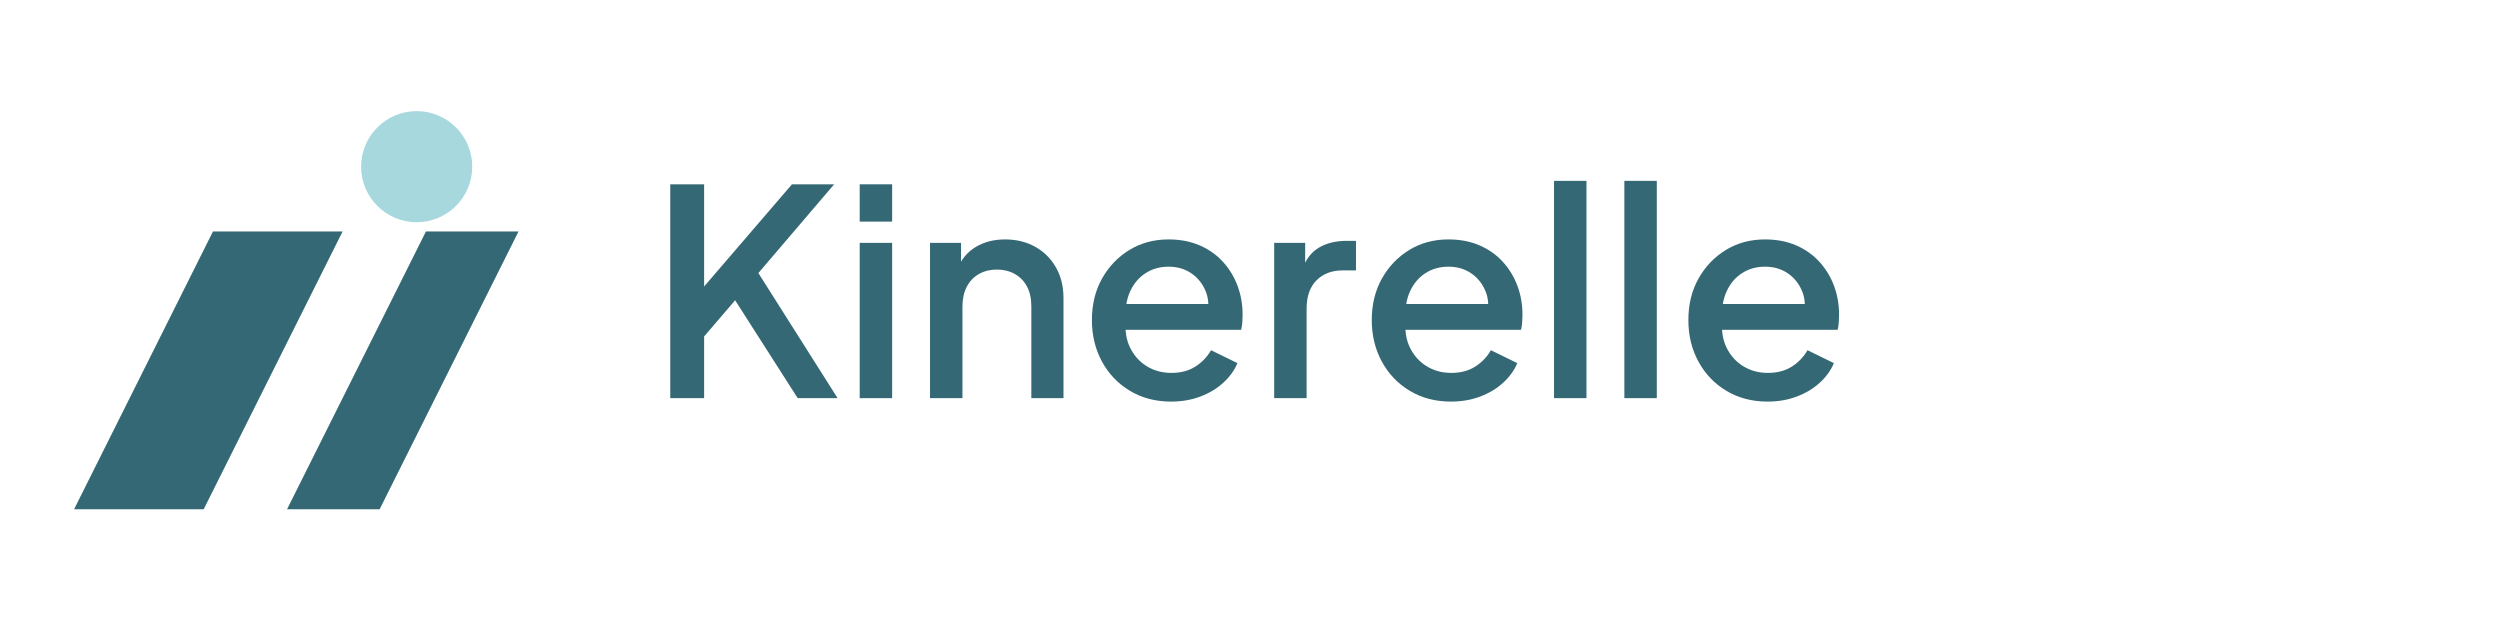
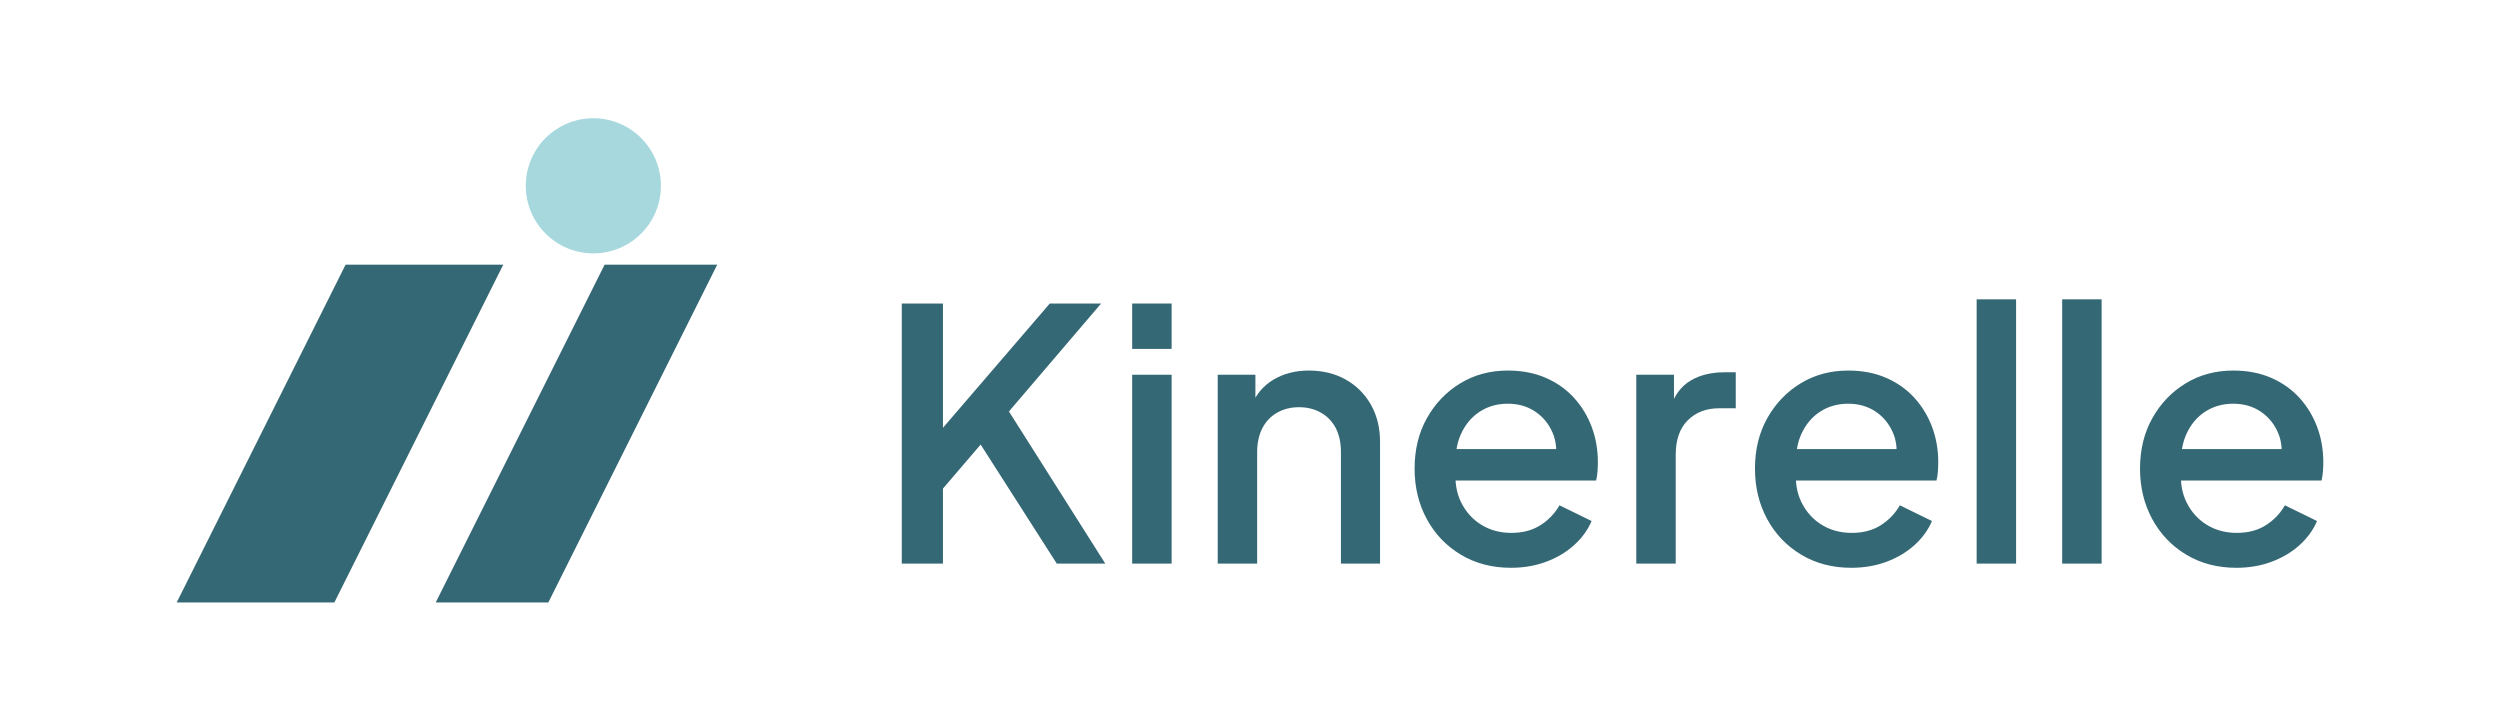
- <svg xmlns="http://www.w3.org/2000/svg" viewBox="0 0 270 68" role="img" aria-label="Kinerelle">
-   <g transform="translate(0 8)">
+ <svg xmlns="http://www.w3.org/2000/svg" viewBox="0 0 222 64" role="img" aria-label="Kinerelle">
+   <g transform="translate(7.69 6.5)">
    <g id="movement-symbol">
      <path d="M8 47 23 17h14L22 47Zm23 0 15-30h10L41 47Z" fill="#356875" />
      <circle cx="45" cy="10" r="6" fill="#A6D8DE" />
    </g>
-     <path d="M72.387 35.0V11.905H76.045V24.429L75.084 24.057L85.531 11.905H90.088L80.85 22.724L81.036 20.12L90.46 35.0H86.151L79.393 24.429L76.045 28.335V35.0Z" fill="#356875" />
-     <path d="M92.847 35.0V18.229H96.35V35.0ZM92.847 15.935V11.905H96.35V15.935Z" fill="#356875" />
-     <path d="M100.442 35.0V18.229H103.79V21.515L103.387 21.081Q104.007 19.5 105.371 18.678Q106.735 17.857 108.533 17.857Q110.393 17.857 111.819 18.663Q113.245 19.469 114.051 20.895Q114.857 22.321 114.857 24.181V35.0H111.385V25.111Q111.385 23.84 110.92 22.956Q110.455 22.073 109.602 21.593Q108.75 21.112 107.665 21.112Q106.58 21.112 105.727 21.593Q104.875 22.073 104.41 22.972Q103.945 23.871 103.945 25.111V35.0Z" fill="#356875" />
-     <path d="M126.482 35.372Q123.971 35.372 122.034 34.209Q120.096 33.047 119.011 31.047Q117.926 29.048 117.926 26.568Q117.926 24.026 119.026 22.073Q120.127 20.12 121.987 18.989Q123.847 17.857 126.203 17.857Q128.094 17.857 129.582 18.508Q131.07 19.159 132.093 20.291Q133.116 21.422 133.659 22.879Q134.201 24.336 134.201 25.979Q134.201 26.382 134.17 26.816Q134.139 27.25 134.046 27.622H120.685V24.832H132.062L130.388 26.103Q130.698 24.584 130.187 23.391Q129.675 22.197 128.637 21.5Q127.598 20.802 126.203 20.802Q124.808 20.802 123.723 21.5Q122.638 22.197 122.049 23.483Q121.46 24.77 121.584 26.599Q121.429 28.304 122.065 29.575Q122.7 30.846 123.862 31.559Q125.025 32.272 126.513 32.272Q128.032 32.272 129.101 31.59Q130.171 30.908 130.791 29.823L133.643 31.218Q133.147 32.396 132.108 33.341Q131.07 34.287 129.629 34.829Q128.187 35.372 126.482 35.372Z" fill="#356875" />
-     <path d="M137.611 35.0V18.229H140.959V21.608L140.649 21.112Q141.207 19.469 142.447 18.741Q143.687 18.012 145.423 18.012H146.446V21.205H144.989Q143.253 21.205 142.183 22.274Q141.114 23.344 141.114 25.328V35.0Z" fill="#356875" />
-     <path d="M156.707 35.372Q154.196 35.372 152.258 34.209Q150.321 33.047 149.236 31.047Q148.151 29.048 148.151 26.568Q148.151 24.026 149.252 22.073Q150.352 20.12 152.212 18.989Q154.072 17.857 156.428 17.857Q158.319 17.857 159.807 18.508Q161.295 19.159 162.318 20.291Q163.341 21.422 163.884 22.879Q164.426 24.336 164.426 25.979Q164.426 26.382 164.395 26.816Q164.364 27.25 164.271 27.622H150.91V24.832H162.287L160.613 26.103Q160.923 24.584 160.411 23.391Q159.9 22.197 158.862 21.5Q157.823 20.802 156.428 20.802Q155.033 20.802 153.948 21.5Q152.863 22.197 152.274 23.483Q151.685 24.77 151.809 26.599Q151.654 28.304 152.29 29.575Q152.925 30.846 154.088 31.559Q155.25 32.272 156.738 32.272Q158.257 32.272 159.327 31.59Q160.396 30.908 161.016 29.823L163.868 31.218Q163.372 32.396 162.334 33.341Q161.295 34.287 159.853 34.829Q158.412 35.372 156.707 35.372Z" fill="#356875" />
-     <path d="M167.836 35.0V11.533H171.339V35.0Z" fill="#356875" />
-     <path d="M175.431 35.0V11.533H178.934V35.0Z" fill="#356875" />
-     <path d="M190.9 35.372Q188.389 35.372 186.452 34.209Q184.514 33.047 183.429 31.047Q182.344 29.048 182.344 26.568Q182.344 24.026 183.445 22.073Q184.545 20.12 186.405 18.989Q188.265 17.857 190.621 17.857Q192.512 17.857 194 18.508Q195.488 19.159 196.511 20.291Q197.534 21.422 198.077 22.879Q198.619 24.336 198.619 25.979Q198.619 26.382 198.588 26.816Q198.557 27.25 198.464 27.622H185.103V24.832H196.48L194.806 26.103Q195.116 24.584 194.605 23.391Q194.093 22.197 193.055 21.5Q192.016 20.802 190.621 20.802Q189.226 20.802 188.141 21.5Q187.056 22.197 186.467 23.483Q185.878 24.77 186.002 26.599Q185.847 28.304 186.483 29.575Q187.118 30.846 188.281 31.559Q189.443 32.272 190.931 32.272Q192.45 32.272 193.52 31.59Q194.589 30.908 195.209 29.823L198.061 31.218Q197.565 32.396 196.527 33.341Q195.488 34.287 194.047 34.829Q192.605 35.372 190.9 35.372Z" fill="#356875" />
+     <g id="wordmark" transform="translate(0 .548)">
+       <path d="M72.387 43.0V19.905H76.045V32.429L75.084 32.057L85.531 19.905H90.088L80.85 30.724L81.036 28.12L90.46 43.0H86.151L79.393 32.429L76.045 36.335V43.0Z" fill="#356875" />
+       <path d="M92.847 43.0V26.229H96.35V43.0ZM92.847 23.935V19.905H96.35V23.935Z" fill="#356875" />
+       <path d="M100.442 43.0V26.229H103.79V29.515L103.387 29.081Q104.007 27.5 105.371 26.678Q106.735 25.857 108.533 25.857Q110.393 25.857 111.819 26.663Q113.245 27.469 114.051 28.895Q114.857 30.321 114.857 32.181V43.0H111.385V33.111Q111.385 31.84 110.92 30.956Q110.455 30.073 109.602 29.593Q108.75 29.112 107.665 29.112Q106.58 29.112 105.727 29.593Q104.875 30.073 104.41 30.972Q103.945 31.871 103.945 33.111V43.0Z" fill="#356875" />
+       <path d="M126.482 43.372Q123.971 43.372 122.034 42.209Q120.096 41.047 119.011 39.047Q117.926 37.048 117.926 34.568Q117.926 32.026 119.026 30.073Q120.127 28.12 121.987 26.989Q123.847 25.857 126.203 25.857Q128.094 25.857 129.582 26.508Q131.07 27.159 132.093 28.291Q133.116 29.422 133.659 30.879Q134.201 32.336 134.201 33.979Q134.201 34.382 134.17 34.816Q134.139 35.25 134.046 35.622H120.685V32.832H132.062L130.388 34.103Q130.698 32.584 130.187 31.391Q129.675 30.197 128.637 29.5Q127.598 28.802 126.203 28.802Q124.808 28.802 123.723 29.5Q122.638 30.197 122.049 31.483Q121.46 32.77 121.584 34.599Q121.429 36.304 122.065 37.575Q122.7 38.846 123.862 39.559Q125.025 40.272 126.513 40.272Q128.032 40.272 129.101 39.59Q130.171 38.908 130.791 37.823L133.643 39.218Q133.147 40.396 132.108 41.341Q131.07 42.287 129.629 42.829Q128.187 43.372 126.482 43.372Z" fill="#356875" />
+       <path d="M137.611 43.0V26.229H140.959V29.608L140.649 29.112Q141.207 27.469 142.447 26.741Q143.687 26.012 145.423 26.012H146.446V29.205H144.989Q143.253 29.205 142.183 30.274Q141.114 31.344 141.114 33.328V43.0Z" fill="#356875" />
+       <path d="M156.707 43.372Q154.196 43.372 152.258 42.209Q150.321 41.047 149.236 39.047Q148.151 37.048 148.151 34.568Q148.151 32.026 149.252 30.073Q150.352 28.12 152.212 26.989Q154.072 25.857 156.428 25.857Q158.319 25.857 159.807 26.508Q161.295 27.159 162.318 28.291Q163.341 29.422 163.884 30.879Q164.426 32.336 164.426 33.979Q164.426 34.382 164.395 34.816Q164.364 35.25 164.271 35.622H150.91V32.832H162.287L160.613 34.103Q160.923 32.584 160.411 31.391Q159.9 30.197 158.862 29.5Q157.823 28.802 156.428 28.802Q155.033 28.802 153.948 29.5Q152.863 30.197 152.274 31.483Q151.685 32.77 151.809 34.599Q151.654 36.304 152.29 37.575Q152.925 38.846 154.088 39.559Q155.25 40.272 156.738 40.272Q158.257 40.272 159.327 39.59Q160.396 38.908 161.016 37.823L163.868 39.218Q163.372 40.396 162.334 41.341Q161.295 42.287 159.853 42.829Q158.412 43.372 156.707 43.372Z" fill="#356875" />
+       <path d="M167.836 43.0V19.533H171.339V43.0Z" fill="#356875" />
+       <path d="M175.431 43.0V19.533H178.934V43.0Z" fill="#356875" />
+       <path d="M190.9 43.372Q188.389 43.372 186.452 42.209Q184.514 41.047 183.429 39.047Q182.344 37.048 182.344 34.568Q182.344 32.026 183.445 30.073Q184.545 28.12 186.405 26.989Q188.265 25.857 190.621 25.857Q192.512 25.857 194 26.508Q195.488 27.159 196.511 28.291Q197.534 29.422 198.077 30.879Q198.619 32.336 198.619 33.979Q198.619 34.382 198.588 34.816Q198.557 35.25 198.464 35.622H185.103V32.832H196.48L194.806 34.103Q195.116 32.584 194.605 31.391Q194.093 30.197 193.055 29.5Q192.016 28.802 190.621 28.802Q189.226 28.802 188.141 29.5Q187.056 30.197 186.467 31.483Q185.878 32.77 186.002 34.599Q185.847 36.304 186.483 37.575Q187.118 38.846 188.281 39.559Q189.443 40.272 190.931 40.272Q192.45 40.272 193.52 39.59Q194.589 38.908 195.209 37.823L198.061 39.218Q197.565 40.396 196.527 41.341Q195.488 42.287 194.047 42.829Q192.605 43.372 190.9 43.372Z" fill="#356875" />
+     </g>
  </g>
</svg>
